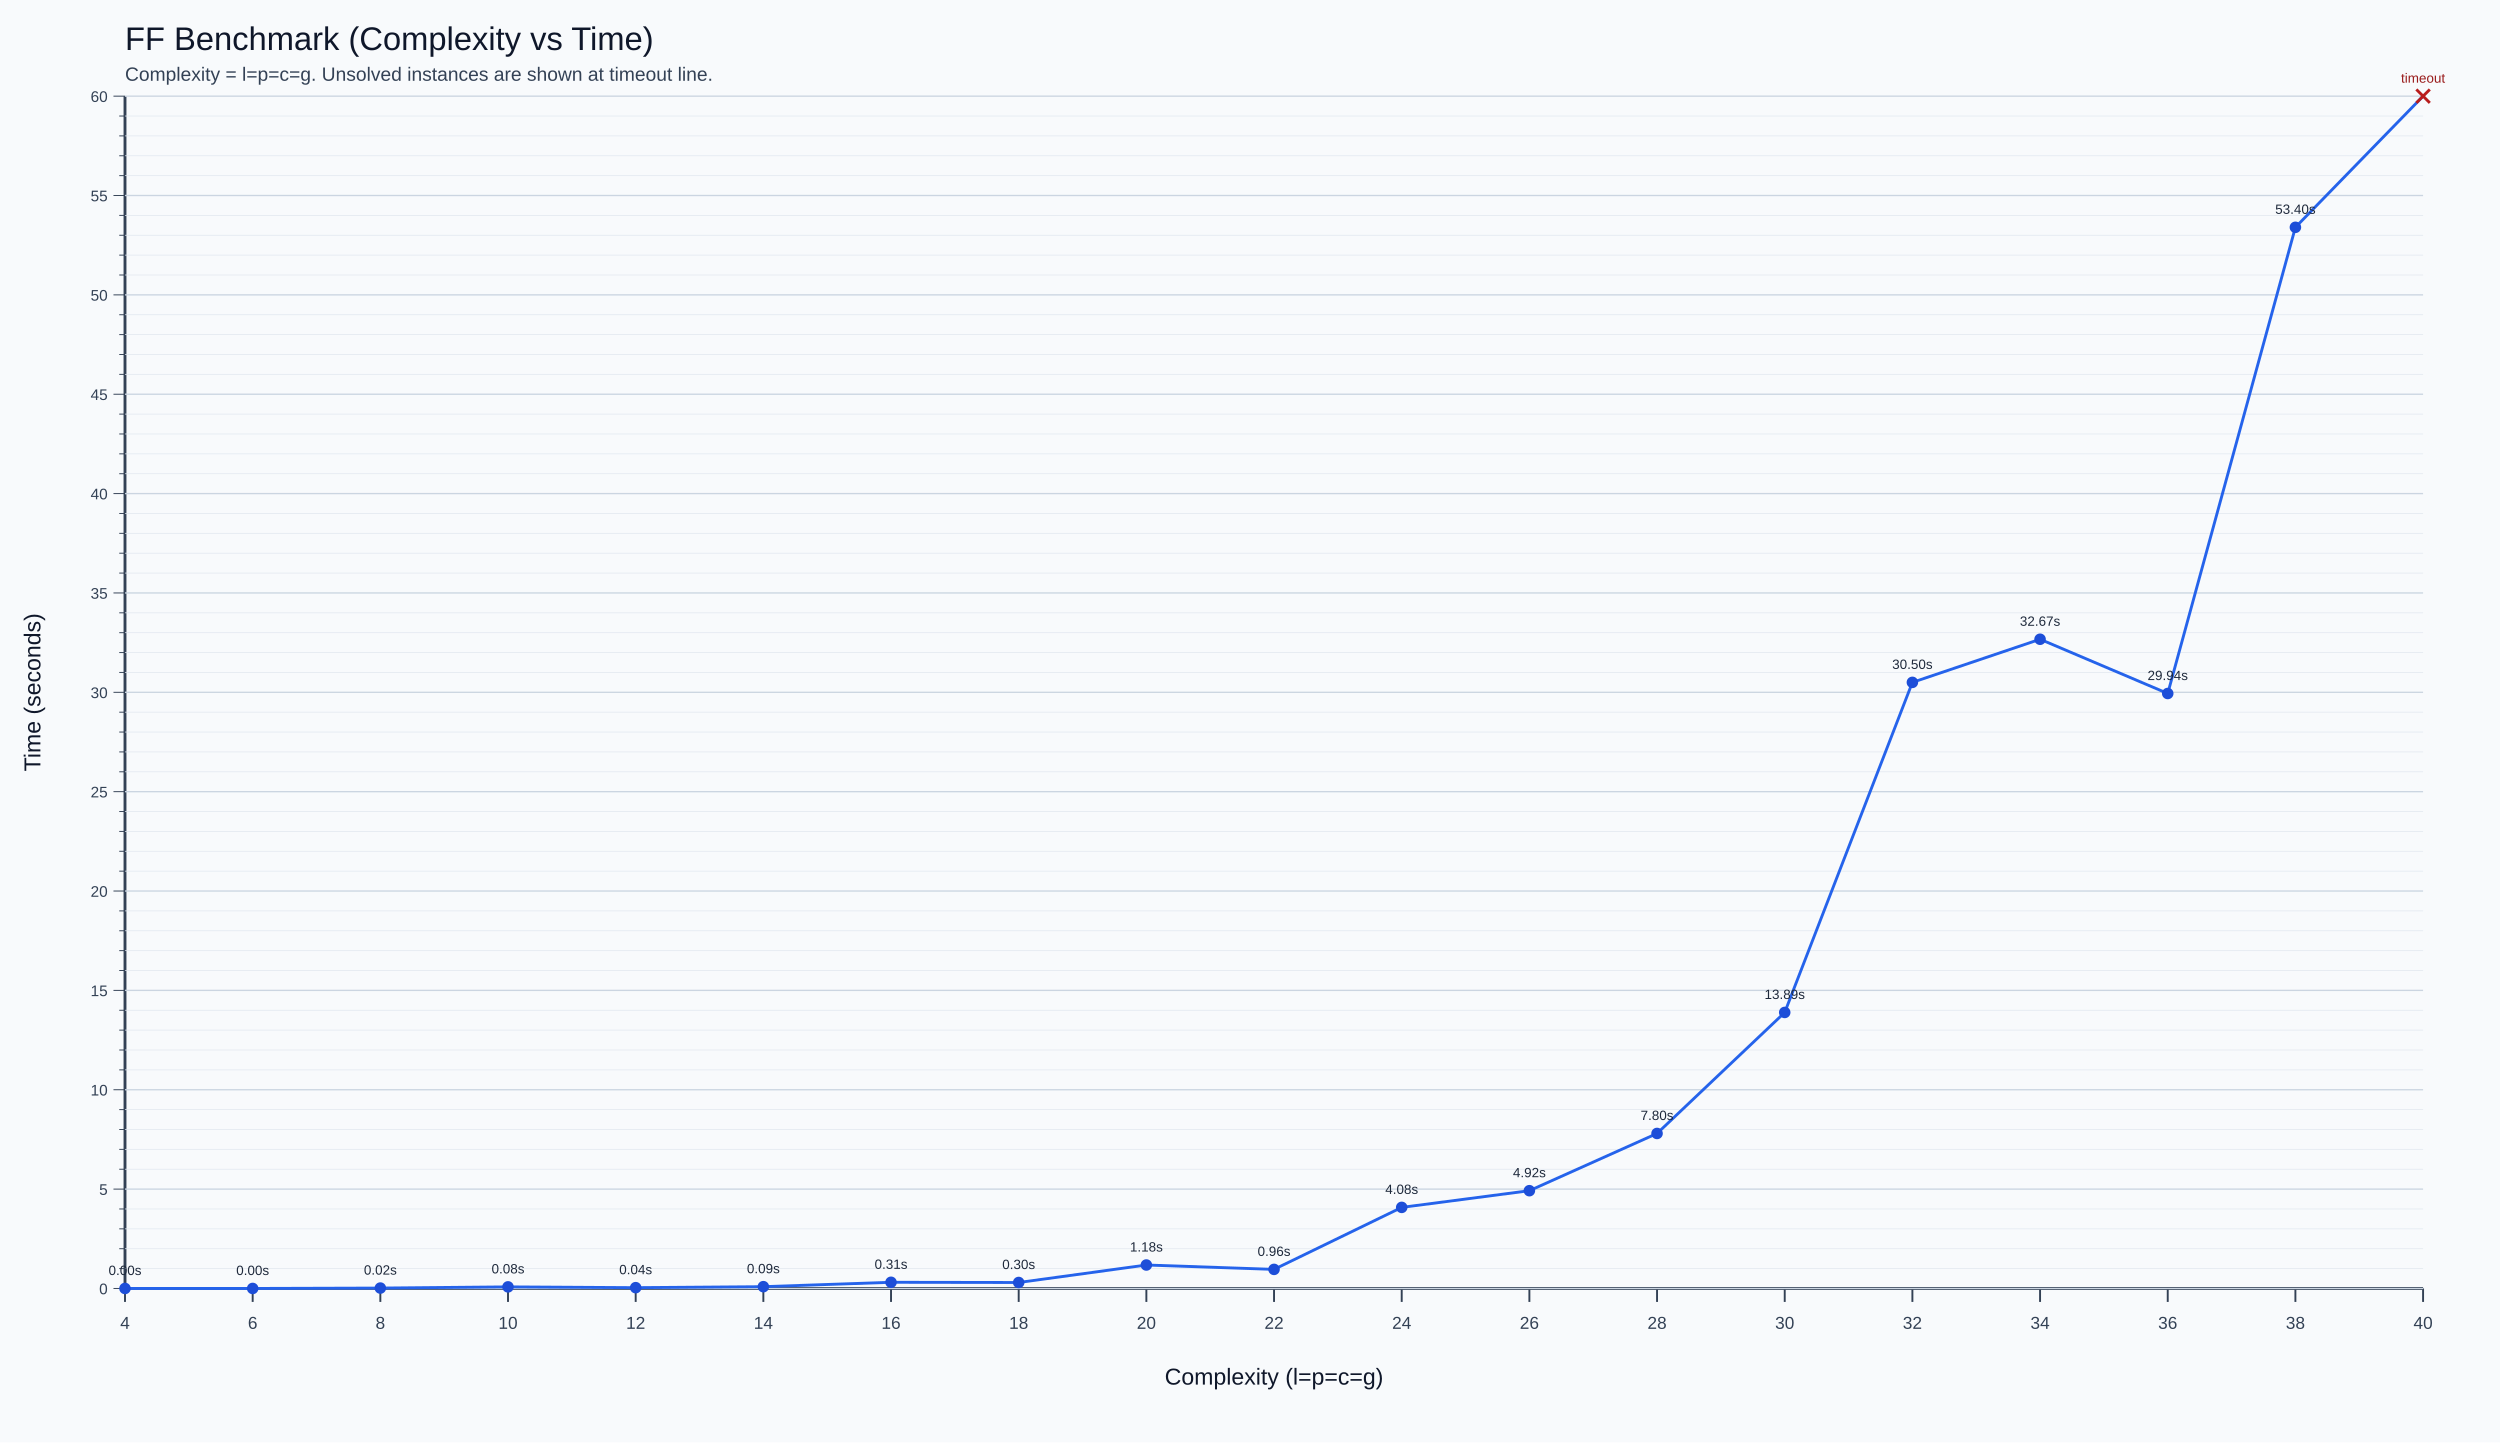
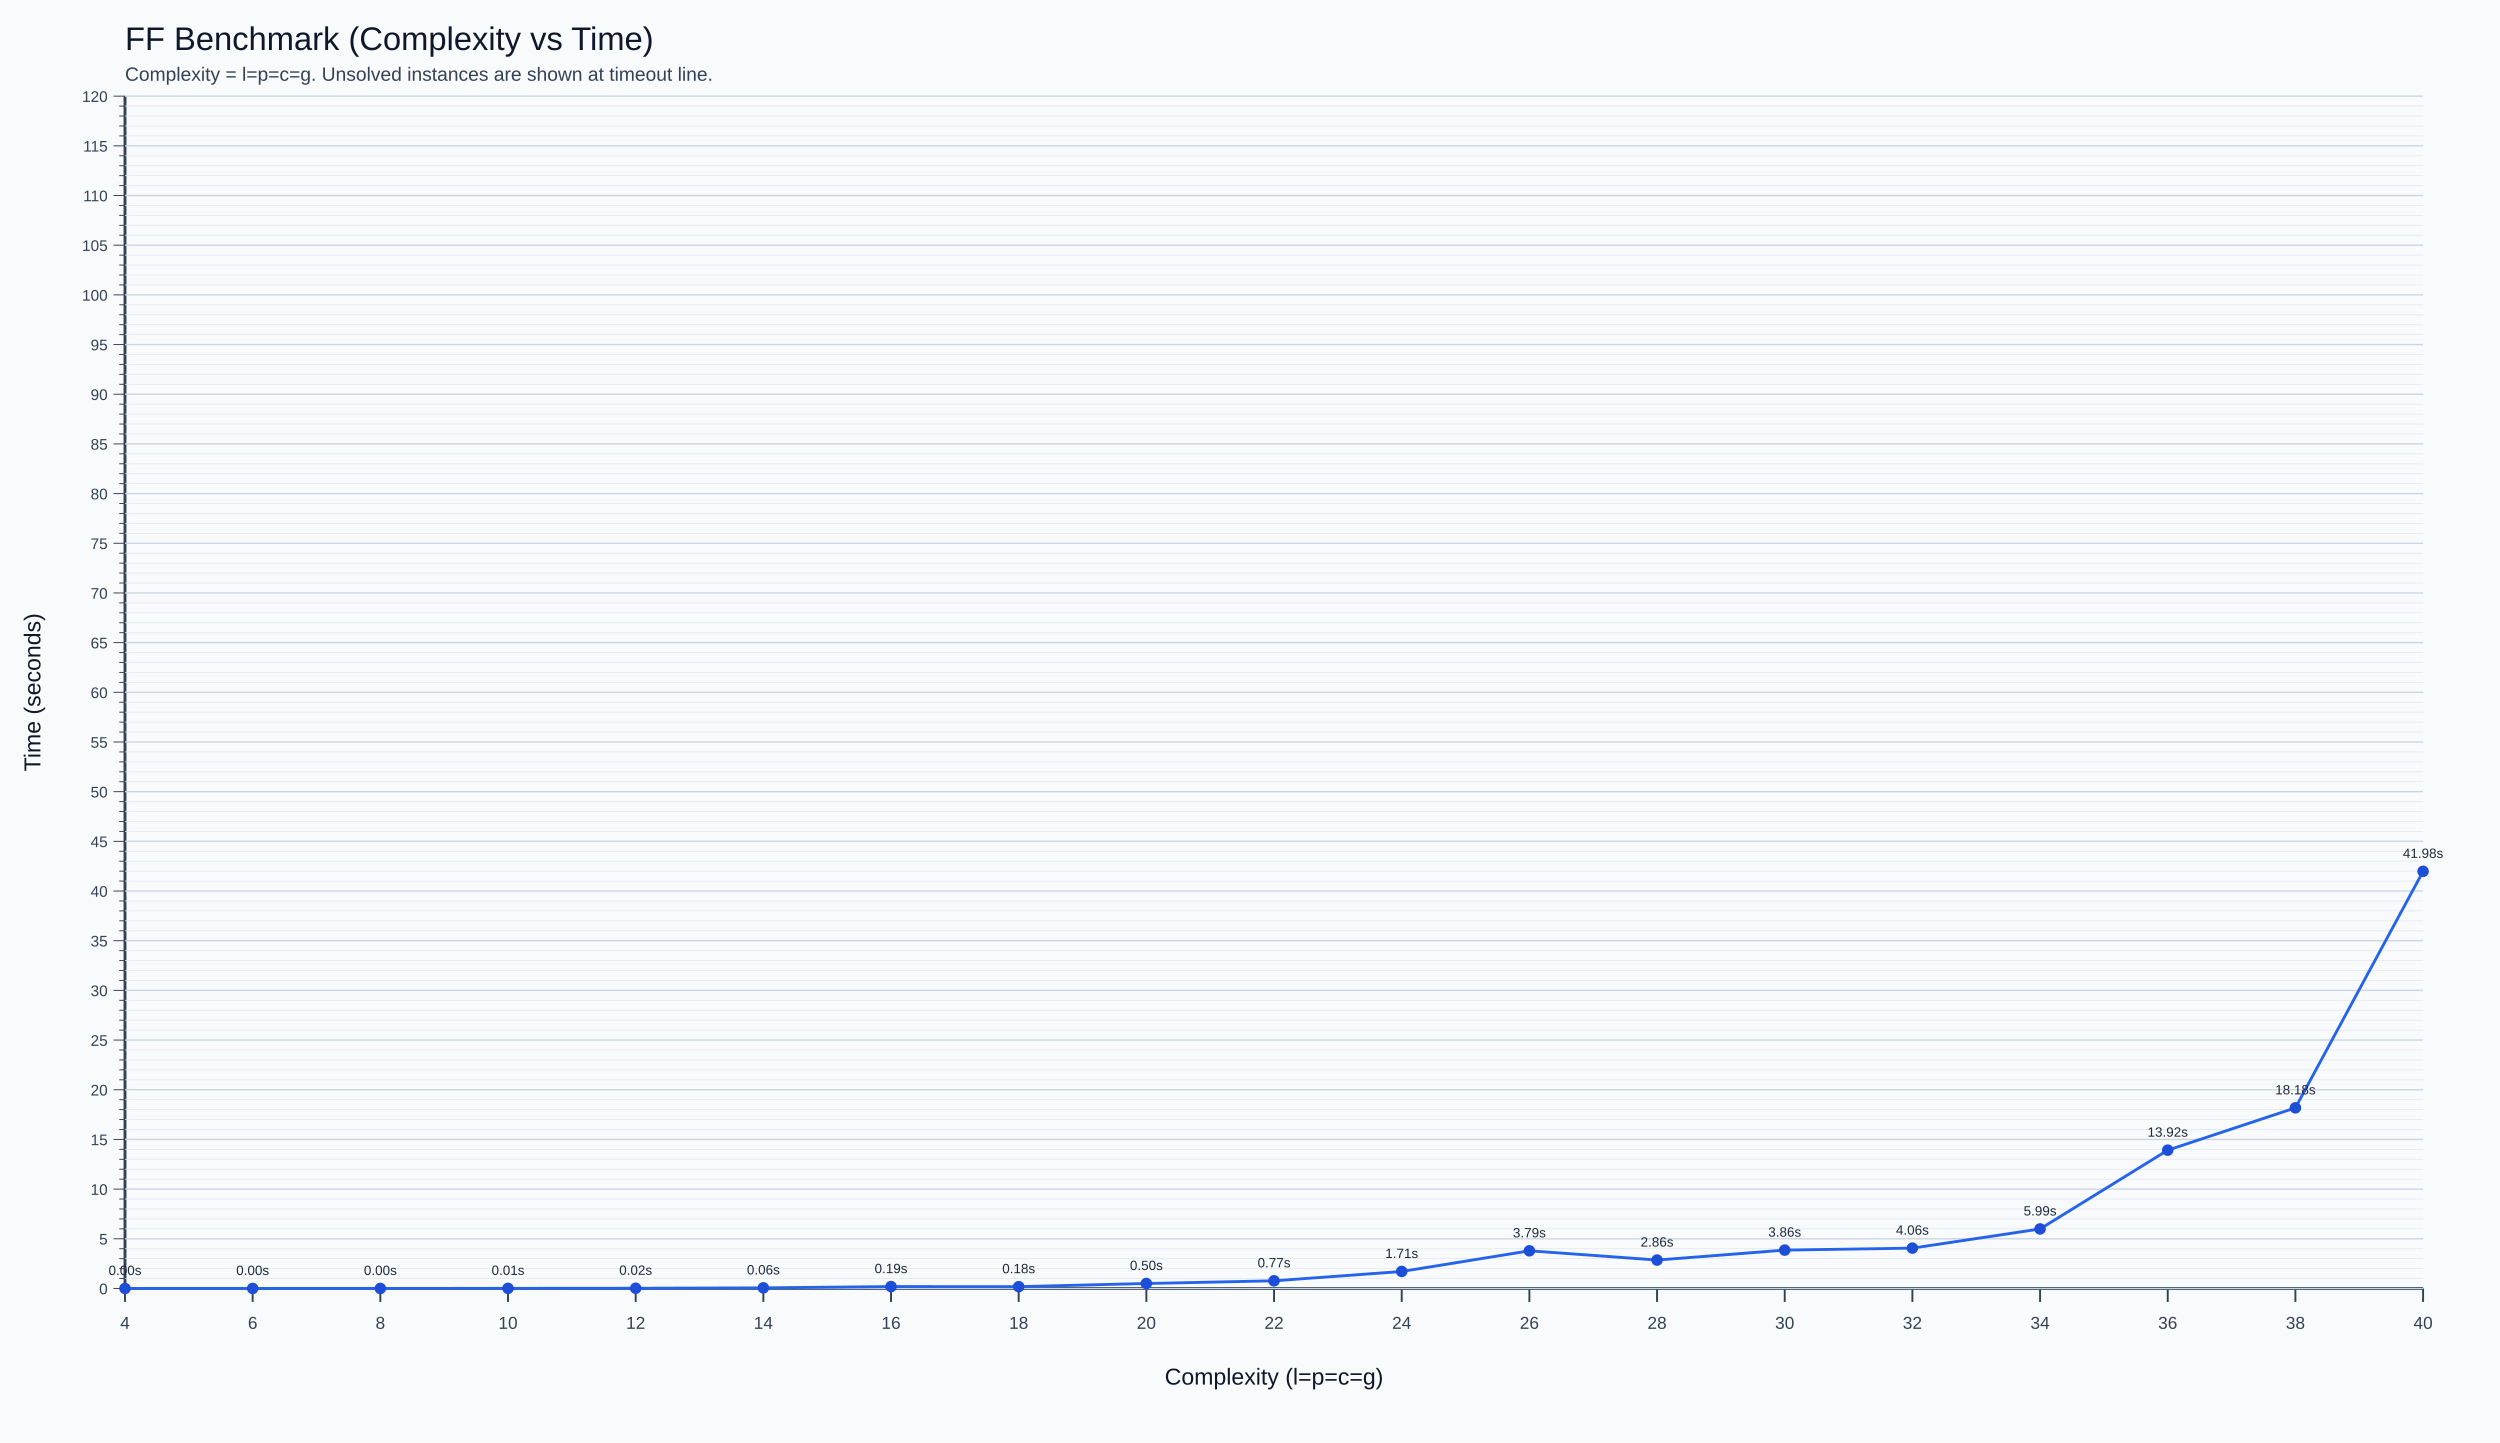
<svg xmlns="http://www.w3.org/2000/svg" width="2600" height="1500">
  <rect x="0" y="0" width="100%" height="100%" fill="#f8fafc" />
  <text x="130" y="52" font-family="Arial" font-size="34" fill="#0f172a">FF Benchmark (Complexity vs Time)</text>
  <text x="130" y="84" font-family="Arial" font-size="20" fill="#334155">Complexity = l=p=c=g. Unsolved instances are shown at timeout line.</text>
  <line x1="130" y1="1340" x2="2520" y2="1340" stroke="#334155" stroke-width="3" />
  <line x1="130" y1="1340" x2="130" y2="100" stroke="#334155" stroke-width="3" />
  <line x1="130.00" y1="1340" x2="130.00" y2="1354" stroke="#334155" stroke-width="2" />
  <text x="130.00" y="1382" text-anchor="middle" font-family="Arial" font-size="18" fill="#334155">4</text>
  <line x1="262.78" y1="1340" x2="262.78" y2="1354" stroke="#334155" stroke-width="2" />
  <text x="262.78" y="1382" text-anchor="middle" font-family="Arial" font-size="18" fill="#334155">6</text>
  <line x1="395.56" y1="1340" x2="395.56" y2="1354" stroke="#334155" stroke-width="2" />
  <text x="395.56" y="1382" text-anchor="middle" font-family="Arial" font-size="18" fill="#334155">8</text>
  <line x1="528.33" y1="1340" x2="528.33" y2="1354" stroke="#334155" stroke-width="2" />
  <text x="528.33" y="1382" text-anchor="middle" font-family="Arial" font-size="18" fill="#334155">10</text>
  <line x1="661.11" y1="1340" x2="661.11" y2="1354" stroke="#334155" stroke-width="2" />
  <text x="661.11" y="1382" text-anchor="middle" font-family="Arial" font-size="18" fill="#334155">12</text>
  <line x1="793.89" y1="1340" x2="793.89" y2="1354" stroke="#334155" stroke-width="2" />
  <text x="793.89" y="1382" text-anchor="middle" font-family="Arial" font-size="18" fill="#334155">14</text>
  <line x1="926.67" y1="1340" x2="926.67" y2="1354" stroke="#334155" stroke-width="2" />
  <text x="926.67" y="1382" text-anchor="middle" font-family="Arial" font-size="18" fill="#334155">16</text>
  <line x1="1059.44" y1="1340" x2="1059.44" y2="1354" stroke="#334155" stroke-width="2" />
  <text x="1059.44" y="1382" text-anchor="middle" font-family="Arial" font-size="18" fill="#334155">18</text>
  <line x1="1192.22" y1="1340" x2="1192.22" y2="1354" stroke="#334155" stroke-width="2" />
  <text x="1192.22" y="1382" text-anchor="middle" font-family="Arial" font-size="18" fill="#334155">20</text>
  <line x1="1325.00" y1="1340" x2="1325.00" y2="1354" stroke="#334155" stroke-width="2" />
  <text x="1325.00" y="1382" text-anchor="middle" font-family="Arial" font-size="18" fill="#334155">22</text>
  <line x1="1457.78" y1="1340" x2="1457.78" y2="1354" stroke="#334155" stroke-width="2" />
  <text x="1457.78" y="1382" text-anchor="middle" font-family="Arial" font-size="18" fill="#334155">24</text>
  <line x1="1590.56" y1="1340" x2="1590.56" y2="1354" stroke="#334155" stroke-width="2" />
  <text x="1590.56" y="1382" text-anchor="middle" font-family="Arial" font-size="18" fill="#334155">26</text>
  <line x1="1723.33" y1="1340" x2="1723.33" y2="1354" stroke="#334155" stroke-width="2" />
  <text x="1723.33" y="1382" text-anchor="middle" font-family="Arial" font-size="18" fill="#334155">28</text>
  <line x1="1856.11" y1="1340" x2="1856.11" y2="1354" stroke="#334155" stroke-width="2" />
  <text x="1856.11" y="1382" text-anchor="middle" font-family="Arial" font-size="18" fill="#334155">30</text>
  <line x1="1988.89" y1="1340" x2="1988.89" y2="1354" stroke="#334155" stroke-width="2" />
  <text x="1988.89" y="1382" text-anchor="middle" font-family="Arial" font-size="18" fill="#334155">32</text>
  <line x1="2121.67" y1="1340" x2="2121.67" y2="1354" stroke="#334155" stroke-width="2" />
  <text x="2121.67" y="1382" text-anchor="middle" font-family="Arial" font-size="18" fill="#334155">34</text>
  <line x1="2254.44" y1="1340" x2="2254.44" y2="1354" stroke="#334155" stroke-width="2" />
  <text x="2254.44" y="1382" text-anchor="middle" font-family="Arial" font-size="18" fill="#334155">36</text>
  <line x1="2387.22" y1="1340" x2="2387.22" y2="1354" stroke="#334155" stroke-width="2" />
  <text x="2387.22" y="1382" text-anchor="middle" font-family="Arial" font-size="18" fill="#334155">38</text>
  <line x1="2520.00" y1="1340" x2="2520.00" y2="1354" stroke="#334155" stroke-width="2" />
  <text x="2520.00" y="1382" text-anchor="middle" font-family="Arial" font-size="18" fill="#334155">40</text>
  <line x1="118" y1="1340.00" x2="130" y2="1340.00" stroke="#334155" stroke-width="1" />
  <line x1="130" y1="1340.00" x2="2520" y2="1340.00" stroke="#cbd5e1" stroke-width="1.4" />
  <text x="112" y="1346.00" text-anchor="end" font-family="Arial" font-size="16" fill="#334155">0</text>
+   <line x1="124" y1="1329.67" x2="130" y2="1329.67" stroke="#334155" stroke-width="1" />
+   <line x1="130" y1="1329.67" x2="2520" y2="1329.67" stroke="#e2e8f0" stroke-width="0.8" />
  <line x1="124" y1="1319.33" x2="130" y2="1319.33" stroke="#334155" stroke-width="1" />
  <line x1="130" y1="1319.33" x2="2520" y2="1319.33" stroke="#e2e8f0" stroke-width="0.8" />
+   <line x1="124" y1="1309.00" x2="130" y2="1309.00" stroke="#334155" stroke-width="1" />
+   <line x1="130" y1="1309.00" x2="2520" y2="1309.00" stroke="#e2e8f0" stroke-width="0.8" />
  <line x1="124" y1="1298.67" x2="130" y2="1298.67" stroke="#334155" stroke-width="1" />
  <line x1="130" y1="1298.67" x2="2520" y2="1298.67" stroke="#e2e8f0" stroke-width="0.8" />
+   <line x1="118" y1="1288.33" x2="130" y2="1288.33" stroke="#334155" stroke-width="1" />
+   <line x1="130" y1="1288.33" x2="2520" y2="1288.33" stroke="#cbd5e1" stroke-width="1.4" />
+   <text x="112" y="1294.33" text-anchor="end" font-family="Arial" font-size="16" fill="#334155">5</text>
  <line x1="124" y1="1278.00" x2="130" y2="1278.00" stroke="#334155" stroke-width="1" />
  <line x1="130" y1="1278.00" x2="2520" y2="1278.00" stroke="#e2e8f0" stroke-width="0.8" />
+   <line x1="124" y1="1267.67" x2="130" y2="1267.67" stroke="#334155" stroke-width="1" />
+   <line x1="130" y1="1267.67" x2="2520" y2="1267.67" stroke="#e2e8f0" stroke-width="0.8" />
  <line x1="124" y1="1257.33" x2="130" y2="1257.33" stroke="#334155" stroke-width="1" />
  <line x1="130" y1="1257.33" x2="2520" y2="1257.33" stroke="#e2e8f0" stroke-width="0.8" />
+   <line x1="124" y1="1247.00" x2="130" y2="1247.00" stroke="#334155" stroke-width="1" />
+   <line x1="130" y1="1247.00" x2="2520" y2="1247.00" stroke="#e2e8f0" stroke-width="0.8" />
  <line x1="118" y1="1236.67" x2="130" y2="1236.67" stroke="#334155" stroke-width="1" />
  <line x1="130" y1="1236.67" x2="2520" y2="1236.67" stroke="#cbd5e1" stroke-width="1.4" />
-   <text x="112" y="1242.67" text-anchor="end" font-family="Arial" font-size="16" fill="#334155">5</text>
+   <text x="112" y="1242.67" text-anchor="end" font-family="Arial" font-size="16" fill="#334155">10</text>
+   <line x1="124" y1="1226.33" x2="130" y2="1226.33" stroke="#334155" stroke-width="1" />
+   <line x1="130" y1="1226.33" x2="2520" y2="1226.33" stroke="#e2e8f0" stroke-width="0.8" />
  <line x1="124" y1="1216.00" x2="130" y2="1216.00" stroke="#334155" stroke-width="1" />
  <line x1="130" y1="1216.00" x2="2520" y2="1216.00" stroke="#e2e8f0" stroke-width="0.8" />
+   <line x1="124" y1="1205.67" x2="130" y2="1205.67" stroke="#334155" stroke-width="1" />
+   <line x1="130" y1="1205.67" x2="2520" y2="1205.67" stroke="#e2e8f0" stroke-width="0.8" />
  <line x1="124" y1="1195.33" x2="130" y2="1195.33" stroke="#334155" stroke-width="1" />
  <line x1="130" y1="1195.33" x2="2520" y2="1195.33" stroke="#e2e8f0" stroke-width="0.8" />
+   <line x1="118" y1="1185.00" x2="130" y2="1185.00" stroke="#334155" stroke-width="1" />
+   <line x1="130" y1="1185.00" x2="2520" y2="1185.00" stroke="#cbd5e1" stroke-width="1.4" />
+   <text x="112" y="1191.00" text-anchor="end" font-family="Arial" font-size="16" fill="#334155">15</text>
  <line x1="124" y1="1174.67" x2="130" y2="1174.67" stroke="#334155" stroke-width="1" />
  <line x1="130" y1="1174.67" x2="2520" y2="1174.67" stroke="#e2e8f0" stroke-width="0.8" />
+   <line x1="124" y1="1164.33" x2="130" y2="1164.33" stroke="#334155" stroke-width="1" />
+   <line x1="130" y1="1164.33" x2="2520" y2="1164.33" stroke="#e2e8f0" stroke-width="0.8" />
  <line x1="124" y1="1154.00" x2="130" y2="1154.00" stroke="#334155" stroke-width="1" />
  <line x1="130" y1="1154.00" x2="2520" y2="1154.00" stroke="#e2e8f0" stroke-width="0.8" />
+   <line x1="124" y1="1143.67" x2="130" y2="1143.67" stroke="#334155" stroke-width="1" />
+   <line x1="130" y1="1143.67" x2="2520" y2="1143.67" stroke="#e2e8f0" stroke-width="0.8" />
  <line x1="118" y1="1133.33" x2="130" y2="1133.33" stroke="#334155" stroke-width="1" />
  <line x1="130" y1="1133.33" x2="2520" y2="1133.33" stroke="#cbd5e1" stroke-width="1.4" />
-   <text x="112" y="1139.33" text-anchor="end" font-family="Arial" font-size="16" fill="#334155">10</text>
+   <text x="112" y="1139.33" text-anchor="end" font-family="Arial" font-size="16" fill="#334155">20</text>
+   <line x1="124" y1="1123.00" x2="130" y2="1123.00" stroke="#334155" stroke-width="1" />
+   <line x1="130" y1="1123.00" x2="2520" y2="1123.00" stroke="#e2e8f0" stroke-width="0.8" />
  <line x1="124" y1="1112.67" x2="130" y2="1112.67" stroke="#334155" stroke-width="1" />
  <line x1="130" y1="1112.67" x2="2520" y2="1112.67" stroke="#e2e8f0" stroke-width="0.8" />
+   <line x1="124" y1="1102.33" x2="130" y2="1102.33" stroke="#334155" stroke-width="1" />
+   <line x1="130" y1="1102.33" x2="2520" y2="1102.33" stroke="#e2e8f0" stroke-width="0.8" />
  <line x1="124" y1="1092.00" x2="130" y2="1092.00" stroke="#334155" stroke-width="1" />
  <line x1="130" y1="1092.00" x2="2520" y2="1092.00" stroke="#e2e8f0" stroke-width="0.8" />
+   <line x1="118" y1="1081.67" x2="130" y2="1081.67" stroke="#334155" stroke-width="1" />
+   <line x1="130" y1="1081.67" x2="2520" y2="1081.67" stroke="#cbd5e1" stroke-width="1.4" />
+   <text x="112" y="1087.67" text-anchor="end" font-family="Arial" font-size="16" fill="#334155">25</text>
  <line x1="124" y1="1071.33" x2="130" y2="1071.33" stroke="#334155" stroke-width="1" />
  <line x1="130" y1="1071.33" x2="2520" y2="1071.33" stroke="#e2e8f0" stroke-width="0.8" />
+   <line x1="124" y1="1061.00" x2="130" y2="1061.00" stroke="#334155" stroke-width="1" />
+   <line x1="130" y1="1061.00" x2="2520" y2="1061.00" stroke="#e2e8f0" stroke-width="0.8" />
  <line x1="124" y1="1050.67" x2="130" y2="1050.67" stroke="#334155" stroke-width="1" />
  <line x1="130" y1="1050.67" x2="2520" y2="1050.67" stroke="#e2e8f0" stroke-width="0.8" />
+   <line x1="124" y1="1040.33" x2="130" y2="1040.33" stroke="#334155" stroke-width="1" />
+   <line x1="130" y1="1040.33" x2="2520" y2="1040.33" stroke="#e2e8f0" stroke-width="0.8" />
  <line x1="118" y1="1030.00" x2="130" y2="1030.00" stroke="#334155" stroke-width="1" />
  <line x1="130" y1="1030.00" x2="2520" y2="1030.00" stroke="#cbd5e1" stroke-width="1.4" />
-   <text x="112" y="1036.00" text-anchor="end" font-family="Arial" font-size="16" fill="#334155">15</text>
+   <text x="112" y="1036.00" text-anchor="end" font-family="Arial" font-size="16" fill="#334155">30</text>
+   <line x1="124" y1="1019.67" x2="130" y2="1019.67" stroke="#334155" stroke-width="1" />
+   <line x1="130" y1="1019.67" x2="2520" y2="1019.67" stroke="#e2e8f0" stroke-width="0.8" />
  <line x1="124" y1="1009.33" x2="130" y2="1009.33" stroke="#334155" stroke-width="1" />
  <line x1="130" y1="1009.33" x2="2520" y2="1009.33" stroke="#e2e8f0" stroke-width="0.8" />
+   <line x1="124" y1="999.00" x2="130" y2="999.00" stroke="#334155" stroke-width="1" />
+   <line x1="130" y1="999.00" x2="2520" y2="999.00" stroke="#e2e8f0" stroke-width="0.8" />
  <line x1="124" y1="988.67" x2="130" y2="988.67" stroke="#334155" stroke-width="1" />
  <line x1="130" y1="988.67" x2="2520" y2="988.67" stroke="#e2e8f0" stroke-width="0.8" />
+   <line x1="118" y1="978.33" x2="130" y2="978.33" stroke="#334155" stroke-width="1" />
+   <line x1="130" y1="978.33" x2="2520" y2="978.33" stroke="#cbd5e1" stroke-width="1.4" />
+   <text x="112" y="984.33" text-anchor="end" font-family="Arial" font-size="16" fill="#334155">35</text>
  <line x1="124" y1="968.00" x2="130" y2="968.00" stroke="#334155" stroke-width="1" />
  <line x1="130" y1="968.00" x2="2520" y2="968.00" stroke="#e2e8f0" stroke-width="0.8" />
+   <line x1="124" y1="957.67" x2="130" y2="957.67" stroke="#334155" stroke-width="1" />
+   <line x1="130" y1="957.67" x2="2520" y2="957.67" stroke="#e2e8f0" stroke-width="0.8" />
  <line x1="124" y1="947.33" x2="130" y2="947.33" stroke="#334155" stroke-width="1" />
  <line x1="130" y1="947.33" x2="2520" y2="947.33" stroke="#e2e8f0" stroke-width="0.8" />
+   <line x1="124" y1="937.00" x2="130" y2="937.00" stroke="#334155" stroke-width="1" />
+   <line x1="130" y1="937.00" x2="2520" y2="937.00" stroke="#e2e8f0" stroke-width="0.8" />
  <line x1="118" y1="926.67" x2="130" y2="926.67" stroke="#334155" stroke-width="1" />
  <line x1="130" y1="926.67" x2="2520" y2="926.67" stroke="#cbd5e1" stroke-width="1.4" />
-   <text x="112" y="932.67" text-anchor="end" font-family="Arial" font-size="16" fill="#334155">20</text>
+   <text x="112" y="932.67" text-anchor="end" font-family="Arial" font-size="16" fill="#334155">40</text>
+   <line x1="124" y1="916.33" x2="130" y2="916.33" stroke="#334155" stroke-width="1" />
+   <line x1="130" y1="916.33" x2="2520" y2="916.33" stroke="#e2e8f0" stroke-width="0.8" />
  <line x1="124" y1="906.00" x2="130" y2="906.00" stroke="#334155" stroke-width="1" />
  <line x1="130" y1="906.00" x2="2520" y2="906.00" stroke="#e2e8f0" stroke-width="0.8" />
+   <line x1="124" y1="895.67" x2="130" y2="895.67" stroke="#334155" stroke-width="1" />
+   <line x1="130" y1="895.67" x2="2520" y2="895.67" stroke="#e2e8f0" stroke-width="0.8" />
  <line x1="124" y1="885.33" x2="130" y2="885.33" stroke="#334155" stroke-width="1" />
  <line x1="130" y1="885.33" x2="2520" y2="885.33" stroke="#e2e8f0" stroke-width="0.8" />
+   <line x1="118" y1="875.00" x2="130" y2="875.00" stroke="#334155" stroke-width="1" />
+   <line x1="130" y1="875.00" x2="2520" y2="875.00" stroke="#cbd5e1" stroke-width="1.4" />
+   <text x="112" y="881.00" text-anchor="end" font-family="Arial" font-size="16" fill="#334155">45</text>
  <line x1="124" y1="864.67" x2="130" y2="864.67" stroke="#334155" stroke-width="1" />
  <line x1="130" y1="864.67" x2="2520" y2="864.67" stroke="#e2e8f0" stroke-width="0.8" />
+   <line x1="124" y1="854.33" x2="130" y2="854.33" stroke="#334155" stroke-width="1" />
+   <line x1="130" y1="854.33" x2="2520" y2="854.33" stroke="#e2e8f0" stroke-width="0.8" />
  <line x1="124" y1="844.00" x2="130" y2="844.00" stroke="#334155" stroke-width="1" />
  <line x1="130" y1="844.00" x2="2520" y2="844.00" stroke="#e2e8f0" stroke-width="0.8" />
+   <line x1="124" y1="833.67" x2="130" y2="833.67" stroke="#334155" stroke-width="1" />
+   <line x1="130" y1="833.67" x2="2520" y2="833.67" stroke="#e2e8f0" stroke-width="0.8" />
  <line x1="118" y1="823.33" x2="130" y2="823.33" stroke="#334155" stroke-width="1" />
  <line x1="130" y1="823.33" x2="2520" y2="823.33" stroke="#cbd5e1" stroke-width="1.4" />
-   <text x="112" y="829.33" text-anchor="end" font-family="Arial" font-size="16" fill="#334155">25</text>
+   <text x="112" y="829.33" text-anchor="end" font-family="Arial" font-size="16" fill="#334155">50</text>
+   <line x1="124" y1="813.00" x2="130" y2="813.00" stroke="#334155" stroke-width="1" />
+   <line x1="130" y1="813.00" x2="2520" y2="813.00" stroke="#e2e8f0" stroke-width="0.8" />
  <line x1="124" y1="802.67" x2="130" y2="802.67" stroke="#334155" stroke-width="1" />
  <line x1="130" y1="802.67" x2="2520" y2="802.67" stroke="#e2e8f0" stroke-width="0.8" />
+   <line x1="124" y1="792.33" x2="130" y2="792.33" stroke="#334155" stroke-width="1" />
+   <line x1="130" y1="792.33" x2="2520" y2="792.33" stroke="#e2e8f0" stroke-width="0.8" />
  <line x1="124" y1="782.00" x2="130" y2="782.00" stroke="#334155" stroke-width="1" />
  <line x1="130" y1="782.00" x2="2520" y2="782.00" stroke="#e2e8f0" stroke-width="0.8" />
+   <line x1="118" y1="771.67" x2="130" y2="771.67" stroke="#334155" stroke-width="1" />
+   <line x1="130" y1="771.67" x2="2520" y2="771.67" stroke="#cbd5e1" stroke-width="1.4" />
+   <text x="112" y="777.67" text-anchor="end" font-family="Arial" font-size="16" fill="#334155">55</text>
  <line x1="124" y1="761.33" x2="130" y2="761.33" stroke="#334155" stroke-width="1" />
  <line x1="130" y1="761.33" x2="2520" y2="761.33" stroke="#e2e8f0" stroke-width="0.8" />
+   <line x1="124" y1="751.00" x2="130" y2="751.00" stroke="#334155" stroke-width="1" />
+   <line x1="130" y1="751.00" x2="2520" y2="751.00" stroke="#e2e8f0" stroke-width="0.8" />
  <line x1="124" y1="740.67" x2="130" y2="740.67" stroke="#334155" stroke-width="1" />
  <line x1="130" y1="740.67" x2="2520" y2="740.67" stroke="#e2e8f0" stroke-width="0.8" />
+   <line x1="124" y1="730.33" x2="130" y2="730.33" stroke="#334155" stroke-width="1" />
+   <line x1="130" y1="730.33" x2="2520" y2="730.33" stroke="#e2e8f0" stroke-width="0.8" />
  <line x1="118" y1="720.00" x2="130" y2="720.00" stroke="#334155" stroke-width="1" />
  <line x1="130" y1="720.00" x2="2520" y2="720.00" stroke="#cbd5e1" stroke-width="1.4" />
-   <text x="112" y="726.00" text-anchor="end" font-family="Arial" font-size="16" fill="#334155">30</text>
+   <text x="112" y="726.00" text-anchor="end" font-family="Arial" font-size="16" fill="#334155">60</text>
+   <line x1="124" y1="709.67" x2="130" y2="709.67" stroke="#334155" stroke-width="1" />
+   <line x1="130" y1="709.67" x2="2520" y2="709.67" stroke="#e2e8f0" stroke-width="0.8" />
  <line x1="124" y1="699.33" x2="130" y2="699.33" stroke="#334155" stroke-width="1" />
  <line x1="130" y1="699.33" x2="2520" y2="699.33" stroke="#e2e8f0" stroke-width="0.8" />
+   <line x1="124" y1="689.00" x2="130" y2="689.00" stroke="#334155" stroke-width="1" />
+   <line x1="130" y1="689.00" x2="2520" y2="689.00" stroke="#e2e8f0" stroke-width="0.8" />
  <line x1="124" y1="678.67" x2="130" y2="678.67" stroke="#334155" stroke-width="1" />
  <line x1="130" y1="678.67" x2="2520" y2="678.67" stroke="#e2e8f0" stroke-width="0.8" />
+   <line x1="118" y1="668.33" x2="130" y2="668.33" stroke="#334155" stroke-width="1" />
+   <line x1="130" y1="668.33" x2="2520" y2="668.33" stroke="#cbd5e1" stroke-width="1.4" />
+   <text x="112" y="674.33" text-anchor="end" font-family="Arial" font-size="16" fill="#334155">65</text>
  <line x1="124" y1="658.00" x2="130" y2="658.00" stroke="#334155" stroke-width="1" />
  <line x1="130" y1="658.00" x2="2520" y2="658.00" stroke="#e2e8f0" stroke-width="0.8" />
+   <line x1="124" y1="647.67" x2="130" y2="647.67" stroke="#334155" stroke-width="1" />
+   <line x1="130" y1="647.67" x2="2520" y2="647.67" stroke="#e2e8f0" stroke-width="0.8" />
  <line x1="124" y1="637.33" x2="130" y2="637.33" stroke="#334155" stroke-width="1" />
  <line x1="130" y1="637.33" x2="2520" y2="637.33" stroke="#e2e8f0" stroke-width="0.8" />
+   <line x1="124" y1="627.00" x2="130" y2="627.00" stroke="#334155" stroke-width="1" />
+   <line x1="130" y1="627.00" x2="2520" y2="627.00" stroke="#e2e8f0" stroke-width="0.8" />
  <line x1="118" y1="616.67" x2="130" y2="616.67" stroke="#334155" stroke-width="1" />
  <line x1="130" y1="616.67" x2="2520" y2="616.67" stroke="#cbd5e1" stroke-width="1.4" />
-   <text x="112" y="622.67" text-anchor="end" font-family="Arial" font-size="16" fill="#334155">35</text>
+   <text x="112" y="622.67" text-anchor="end" font-family="Arial" font-size="16" fill="#334155">70</text>
+   <line x1="124" y1="606.33" x2="130" y2="606.33" stroke="#334155" stroke-width="1" />
+   <line x1="130" y1="606.33" x2="2520" y2="606.33" stroke="#e2e8f0" stroke-width="0.8" />
  <line x1="124" y1="596.00" x2="130" y2="596.00" stroke="#334155" stroke-width="1" />
  <line x1="130" y1="596.00" x2="2520" y2="596.00" stroke="#e2e8f0" stroke-width="0.8" />
+   <line x1="124" y1="585.67" x2="130" y2="585.67" stroke="#334155" stroke-width="1" />
+   <line x1="130" y1="585.67" x2="2520" y2="585.67" stroke="#e2e8f0" stroke-width="0.8" />
  <line x1="124" y1="575.33" x2="130" y2="575.33" stroke="#334155" stroke-width="1" />
  <line x1="130" y1="575.33" x2="2520" y2="575.33" stroke="#e2e8f0" stroke-width="0.8" />
+   <line x1="118" y1="565.00" x2="130" y2="565.00" stroke="#334155" stroke-width="1" />
+   <line x1="130" y1="565.00" x2="2520" y2="565.00" stroke="#cbd5e1" stroke-width="1.4" />
+   <text x="112" y="571.00" text-anchor="end" font-family="Arial" font-size="16" fill="#334155">75</text>
  <line x1="124" y1="554.67" x2="130" y2="554.67" stroke="#334155" stroke-width="1" />
  <line x1="130" y1="554.67" x2="2520" y2="554.67" stroke="#e2e8f0" stroke-width="0.8" />
+   <line x1="124" y1="544.33" x2="130" y2="544.33" stroke="#334155" stroke-width="1" />
+   <line x1="130" y1="544.33" x2="2520" y2="544.33" stroke="#e2e8f0" stroke-width="0.8" />
  <line x1="124" y1="534.00" x2="130" y2="534.00" stroke="#334155" stroke-width="1" />
  <line x1="130" y1="534.00" x2="2520" y2="534.00" stroke="#e2e8f0" stroke-width="0.8" />
+   <line x1="124" y1="523.67" x2="130" y2="523.67" stroke="#334155" stroke-width="1" />
+   <line x1="130" y1="523.67" x2="2520" y2="523.67" stroke="#e2e8f0" stroke-width="0.8" />
  <line x1="118" y1="513.33" x2="130" y2="513.33" stroke="#334155" stroke-width="1" />
  <line x1="130" y1="513.33" x2="2520" y2="513.33" stroke="#cbd5e1" stroke-width="1.4" />
-   <text x="112" y="519.33" text-anchor="end" font-family="Arial" font-size="16" fill="#334155">40</text>
+   <text x="112" y="519.33" text-anchor="end" font-family="Arial" font-size="16" fill="#334155">80</text>
+   <line x1="124" y1="503.00" x2="130" y2="503.00" stroke="#334155" stroke-width="1" />
+   <line x1="130" y1="503.00" x2="2520" y2="503.00" stroke="#e2e8f0" stroke-width="0.8" />
  <line x1="124" y1="492.67" x2="130" y2="492.67" stroke="#334155" stroke-width="1" />
  <line x1="130" y1="492.67" x2="2520" y2="492.67" stroke="#e2e8f0" stroke-width="0.8" />
+   <line x1="124" y1="482.33" x2="130" y2="482.33" stroke="#334155" stroke-width="1" />
+   <line x1="130" y1="482.33" x2="2520" y2="482.33" stroke="#e2e8f0" stroke-width="0.8" />
  <line x1="124" y1="472.00" x2="130" y2="472.00" stroke="#334155" stroke-width="1" />
  <line x1="130" y1="472.00" x2="2520" y2="472.00" stroke="#e2e8f0" stroke-width="0.8" />
+   <line x1="118" y1="461.67" x2="130" y2="461.67" stroke="#334155" stroke-width="1" />
+   <line x1="130" y1="461.67" x2="2520" y2="461.67" stroke="#cbd5e1" stroke-width="1.4" />
+   <text x="112" y="467.67" text-anchor="end" font-family="Arial" font-size="16" fill="#334155">85</text>
  <line x1="124" y1="451.33" x2="130" y2="451.33" stroke="#334155" stroke-width="1" />
  <line x1="130" y1="451.33" x2="2520" y2="451.33" stroke="#e2e8f0" stroke-width="0.8" />
+   <line x1="124" y1="441.00" x2="130" y2="441.00" stroke="#334155" stroke-width="1" />
+   <line x1="130" y1="441.00" x2="2520" y2="441.00" stroke="#e2e8f0" stroke-width="0.8" />
  <line x1="124" y1="430.67" x2="130" y2="430.67" stroke="#334155" stroke-width="1" />
  <line x1="130" y1="430.67" x2="2520" y2="430.67" stroke="#e2e8f0" stroke-width="0.8" />
+   <line x1="124" y1="420.33" x2="130" y2="420.33" stroke="#334155" stroke-width="1" />
+   <line x1="130" y1="420.33" x2="2520" y2="420.33" stroke="#e2e8f0" stroke-width="0.8" />
  <line x1="118" y1="410.00" x2="130" y2="410.00" stroke="#334155" stroke-width="1" />
  <line x1="130" y1="410.00" x2="2520" y2="410.00" stroke="#cbd5e1" stroke-width="1.4" />
-   <text x="112" y="416.00" text-anchor="end" font-family="Arial" font-size="16" fill="#334155">45</text>
+   <text x="112" y="416.00" text-anchor="end" font-family="Arial" font-size="16" fill="#334155">90</text>
+   <line x1="124" y1="399.67" x2="130" y2="399.67" stroke="#334155" stroke-width="1" />
+   <line x1="130" y1="399.67" x2="2520" y2="399.67" stroke="#e2e8f0" stroke-width="0.8" />
  <line x1="124" y1="389.33" x2="130" y2="389.33" stroke="#334155" stroke-width="1" />
  <line x1="130" y1="389.33" x2="2520" y2="389.33" stroke="#e2e8f0" stroke-width="0.8" />
+   <line x1="124" y1="379.00" x2="130" y2="379.00" stroke="#334155" stroke-width="1" />
+   <line x1="130" y1="379.00" x2="2520" y2="379.00" stroke="#e2e8f0" stroke-width="0.8" />
  <line x1="124" y1="368.67" x2="130" y2="368.67" stroke="#334155" stroke-width="1" />
  <line x1="130" y1="368.67" x2="2520" y2="368.67" stroke="#e2e8f0" stroke-width="0.8" />
+   <line x1="118" y1="358.33" x2="130" y2="358.33" stroke="#334155" stroke-width="1" />
+   <line x1="130" y1="358.33" x2="2520" y2="358.33" stroke="#cbd5e1" stroke-width="1.4" />
+   <text x="112" y="364.33" text-anchor="end" font-family="Arial" font-size="16" fill="#334155">95</text>
  <line x1="124" y1="348.00" x2="130" y2="348.00" stroke="#334155" stroke-width="1" />
  <line x1="130" y1="348.00" x2="2520" y2="348.00" stroke="#e2e8f0" stroke-width="0.8" />
+   <line x1="124" y1="337.67" x2="130" y2="337.67" stroke="#334155" stroke-width="1" />
+   <line x1="130" y1="337.67" x2="2520" y2="337.67" stroke="#e2e8f0" stroke-width="0.8" />
  <line x1="124" y1="327.33" x2="130" y2="327.33" stroke="#334155" stroke-width="1" />
  <line x1="130" y1="327.33" x2="2520" y2="327.33" stroke="#e2e8f0" stroke-width="0.8" />
+   <line x1="124" y1="317.00" x2="130" y2="317.00" stroke="#334155" stroke-width="1" />
+   <line x1="130" y1="317.00" x2="2520" y2="317.00" stroke="#e2e8f0" stroke-width="0.8" />
  <line x1="118" y1="306.67" x2="130" y2="306.67" stroke="#334155" stroke-width="1" />
  <line x1="130" y1="306.67" x2="2520" y2="306.67" stroke="#cbd5e1" stroke-width="1.4" />
-   <text x="112" y="312.67" text-anchor="end" font-family="Arial" font-size="16" fill="#334155">50</text>
+   <text x="112" y="312.67" text-anchor="end" font-family="Arial" font-size="16" fill="#334155">100</text>
+   <line x1="124" y1="296.33" x2="130" y2="296.33" stroke="#334155" stroke-width="1" />
+   <line x1="130" y1="296.33" x2="2520" y2="296.33" stroke="#e2e8f0" stroke-width="0.8" />
  <line x1="124" y1="286.00" x2="130" y2="286.00" stroke="#334155" stroke-width="1" />
  <line x1="130" y1="286.00" x2="2520" y2="286.00" stroke="#e2e8f0" stroke-width="0.8" />
+   <line x1="124" y1="275.67" x2="130" y2="275.67" stroke="#334155" stroke-width="1" />
+   <line x1="130" y1="275.67" x2="2520" y2="275.67" stroke="#e2e8f0" stroke-width="0.8" />
  <line x1="124" y1="265.33" x2="130" y2="265.33" stroke="#334155" stroke-width="1" />
  <line x1="130" y1="265.33" x2="2520" y2="265.33" stroke="#e2e8f0" stroke-width="0.8" />
+   <line x1="118" y1="255.00" x2="130" y2="255.00" stroke="#334155" stroke-width="1" />
+   <line x1="130" y1="255.00" x2="2520" y2="255.00" stroke="#cbd5e1" stroke-width="1.4" />
+   <text x="112" y="261.00" text-anchor="end" font-family="Arial" font-size="16" fill="#334155">105</text>
  <line x1="124" y1="244.67" x2="130" y2="244.67" stroke="#334155" stroke-width="1" />
  <line x1="130" y1="244.67" x2="2520" y2="244.67" stroke="#e2e8f0" stroke-width="0.8" />
+   <line x1="124" y1="234.33" x2="130" y2="234.33" stroke="#334155" stroke-width="1" />
+   <line x1="130" y1="234.33" x2="2520" y2="234.33" stroke="#e2e8f0" stroke-width="0.8" />
  <line x1="124" y1="224.00" x2="130" y2="224.00" stroke="#334155" stroke-width="1" />
  <line x1="130" y1="224.00" x2="2520" y2="224.00" stroke="#e2e8f0" stroke-width="0.8" />
+   <line x1="124" y1="213.67" x2="130" y2="213.67" stroke="#334155" stroke-width="1" />
+   <line x1="130" y1="213.67" x2="2520" y2="213.67" stroke="#e2e8f0" stroke-width="0.8" />
  <line x1="118" y1="203.33" x2="130" y2="203.33" stroke="#334155" stroke-width="1" />
  <line x1="130" y1="203.33" x2="2520" y2="203.33" stroke="#cbd5e1" stroke-width="1.4" />
-   <text x="112" y="209.33" text-anchor="end" font-family="Arial" font-size="16" fill="#334155">55</text>
+   <text x="112" y="209.33" text-anchor="end" font-family="Arial" font-size="16" fill="#334155">110</text>
+   <line x1="124" y1="193.00" x2="130" y2="193.00" stroke="#334155" stroke-width="1" />
+   <line x1="130" y1="193.00" x2="2520" y2="193.00" stroke="#e2e8f0" stroke-width="0.8" />
  <line x1="124" y1="182.67" x2="130" y2="182.67" stroke="#334155" stroke-width="1" />
  <line x1="130" y1="182.67" x2="2520" y2="182.67" stroke="#e2e8f0" stroke-width="0.8" />
+   <line x1="124" y1="172.33" x2="130" y2="172.33" stroke="#334155" stroke-width="1" />
+   <line x1="130" y1="172.33" x2="2520" y2="172.33" stroke="#e2e8f0" stroke-width="0.8" />
  <line x1="124" y1="162.00" x2="130" y2="162.00" stroke="#334155" stroke-width="1" />
  <line x1="130" y1="162.00" x2="2520" y2="162.00" stroke="#e2e8f0" stroke-width="0.8" />
+   <line x1="118" y1="151.67" x2="130" y2="151.67" stroke="#334155" stroke-width="1" />
+   <line x1="130" y1="151.67" x2="2520" y2="151.67" stroke="#cbd5e1" stroke-width="1.4" />
+   <text x="112" y="157.67" text-anchor="end" font-family="Arial" font-size="16" fill="#334155">115</text>
  <line x1="124" y1="141.33" x2="130" y2="141.33" stroke="#334155" stroke-width="1" />
  <line x1="130" y1="141.33" x2="2520" y2="141.33" stroke="#e2e8f0" stroke-width="0.8" />
+   <line x1="124" y1="131.00" x2="130" y2="131.00" stroke="#334155" stroke-width="1" />
+   <line x1="130" y1="131.00" x2="2520" y2="131.00" stroke="#e2e8f0" stroke-width="0.8" />
  <line x1="124" y1="120.67" x2="130" y2="120.67" stroke="#334155" stroke-width="1" />
  <line x1="130" y1="120.67" x2="2520" y2="120.67" stroke="#e2e8f0" stroke-width="0.8" />
+   <line x1="124" y1="110.33" x2="130" y2="110.33" stroke="#334155" stroke-width="1" />
+   <line x1="130" y1="110.33" x2="2520" y2="110.33" stroke="#e2e8f0" stroke-width="0.8" />
  <line x1="118" y1="100.00" x2="130" y2="100.00" stroke="#334155" stroke-width="1" />
  <line x1="130" y1="100.00" x2="2520" y2="100.00" stroke="#cbd5e1" stroke-width="1.4" />
-   <text x="112" y="106.00" text-anchor="end" font-family="Arial" font-size="16" fill="#334155">60</text>
-   <polyline points="130.00,1340.00 262.78,1340.00 395.56,1339.59 528.33,1338.35 661.11,1339.17 793.89,1338.14 926.67,1333.59 1059.44,1333.80 1192.22,1315.61 1325.00,1320.16 1457.78,1255.68 1590.56,1238.32 1723.33,1178.80 1856.11,1052.94 1988.89,709.67 2121.67,664.82 2254.44,721.24 2387.22,236.40 2520.00,100.00" fill="none" stroke="#2563eb" stroke-width="3" />
+   <text x="112" y="106.00" text-anchor="end" font-family="Arial" font-size="16" fill="#334155">120</text>
+   <polyline points="130.00,1340.00 262.78,1340.00 395.56,1340.00 528.33,1339.90 661.11,1339.79 793.89,1339.38 926.67,1338.04 1059.44,1338.14 1192.22,1334.83 1325.00,1332.04 1457.78,1322.33 1590.56,1300.84 1723.33,1310.45 1856.11,1300.11 1988.89,1298.05 2121.67,1278.10 2254.44,1196.16 2387.22,1152.14 2520.00,906.21" fill="none" stroke="#2563eb" stroke-width="3" />
  <circle cx="130.00" cy="1340.00" r="6" fill="#1d4ed8" />
  <text x="130.00" y="1326.00" text-anchor="middle" font-family="Arial" font-size="14" fill="#1e293b">0.00s</text>
  <circle cx="262.78" cy="1340.00" r="6" fill="#1d4ed8" />
  <text x="262.78" y="1326.00" text-anchor="middle" font-family="Arial" font-size="14" fill="#1e293b">0.00s</text>
-   <circle cx="395.56" cy="1339.59" r="6" fill="#1d4ed8" />
-   <text x="395.56" y="1325.59" text-anchor="middle" font-family="Arial" font-size="14" fill="#1e293b">0.02s</text>
-   <circle cx="528.33" cy="1338.35" r="6" fill="#1d4ed8" />
-   <text x="528.33" y="1324.35" text-anchor="middle" font-family="Arial" font-size="14" fill="#1e293b">0.08s</text>
-   <circle cx="661.11" cy="1339.17" r="6" fill="#1d4ed8" />
-   <text x="661.11" y="1325.17" text-anchor="middle" font-family="Arial" font-size="14" fill="#1e293b">0.04s</text>
-   <circle cx="793.89" cy="1338.14" r="6" fill="#1d4ed8" />
-   <text x="793.89" y="1324.14" text-anchor="middle" font-family="Arial" font-size="14" fill="#1e293b">0.09s</text>
-   <circle cx="926.67" cy="1333.59" r="6" fill="#1d4ed8" />
-   <text x="926.67" y="1319.59" text-anchor="middle" font-family="Arial" font-size="14" fill="#1e293b">0.31s</text>
-   <circle cx="1059.44" cy="1333.80" r="6" fill="#1d4ed8" />
-   <text x="1059.44" y="1319.80" text-anchor="middle" font-family="Arial" font-size="14" fill="#1e293b">0.30s</text>
-   <circle cx="1192.22" cy="1315.61" r="6" fill="#1d4ed8" />
-   <text x="1192.22" y="1301.61" text-anchor="middle" font-family="Arial" font-size="14" fill="#1e293b">1.18s</text>
-   <circle cx="1325.00" cy="1320.16" r="6" fill="#1d4ed8" />
-   <text x="1325.00" y="1306.16" text-anchor="middle" font-family="Arial" font-size="14" fill="#1e293b">0.96s</text>
-   <circle cx="1457.78" cy="1255.68" r="6" fill="#1d4ed8" />
-   <text x="1457.78" y="1241.68" text-anchor="middle" font-family="Arial" font-size="14" fill="#1e293b">4.08s</text>
-   <circle cx="1590.56" cy="1238.32" r="6" fill="#1d4ed8" />
-   <text x="1590.56" y="1224.32" text-anchor="middle" font-family="Arial" font-size="14" fill="#1e293b">4.92s</text>
-   <circle cx="1723.33" cy="1178.80" r="6" fill="#1d4ed8" />
-   <text x="1723.33" y="1164.80" text-anchor="middle" font-family="Arial" font-size="14" fill="#1e293b">7.80s</text>
-   <circle cx="1856.11" cy="1052.94" r="6" fill="#1d4ed8" />
-   <text x="1856.11" y="1038.94" text-anchor="middle" font-family="Arial" font-size="14" fill="#1e293b">13.89s</text>
-   <circle cx="1988.89" cy="709.67" r="6" fill="#1d4ed8" />
-   <text x="1988.89" y="695.67" text-anchor="middle" font-family="Arial" font-size="14" fill="#1e293b">30.50s</text>
-   <circle cx="2121.67" cy="664.82" r="6" fill="#1d4ed8" />
-   <text x="2121.67" y="650.82" text-anchor="middle" font-family="Arial" font-size="14" fill="#1e293b">32.67s</text>
-   <circle cx="2254.44" cy="721.24" r="6" fill="#1d4ed8" />
-   <text x="2254.44" y="707.24" text-anchor="middle" font-family="Arial" font-size="14" fill="#1e293b">29.94s</text>
-   <circle cx="2387.22" cy="236.40" r="6" fill="#1d4ed8" />
-   <text x="2387.22" y="222.40" text-anchor="middle" font-family="Arial" font-size="14" fill="#1e293b">53.40s</text>
-   <line x1="2513.00" y1="93.00" x2="2527.00" y2="107.00" stroke="#b91c1c" stroke-width="3" />
-   <line x1="2513.00" y1="107.00" x2="2527.00" y2="93.00" stroke="#b91c1c" stroke-width="3" />
-   <text x="2520.00" y="86.00" text-anchor="middle" font-family="Arial" font-size="14" fill="#991b1b">timeout</text>
+   <circle cx="395.56" cy="1340.00" r="6" fill="#1d4ed8" />
+   <text x="395.56" y="1326.00" text-anchor="middle" font-family="Arial" font-size="14" fill="#1e293b">0.00s</text>
+   <circle cx="528.33" cy="1339.90" r="6" fill="#1d4ed8" />
+   <text x="528.33" y="1325.90" text-anchor="middle" font-family="Arial" font-size="14" fill="#1e293b">0.01s</text>
+   <circle cx="661.11" cy="1339.79" r="6" fill="#1d4ed8" />
+   <text x="661.11" y="1325.79" text-anchor="middle" font-family="Arial" font-size="14" fill="#1e293b">0.02s</text>
+   <circle cx="793.89" cy="1339.38" r="6" fill="#1d4ed8" />
+   <text x="793.89" y="1325.38" text-anchor="middle" font-family="Arial" font-size="14" fill="#1e293b">0.06s</text>
+   <circle cx="926.67" cy="1338.04" r="6" fill="#1d4ed8" />
+   <text x="926.67" y="1324.04" text-anchor="middle" font-family="Arial" font-size="14" fill="#1e293b">0.19s</text>
+   <circle cx="1059.44" cy="1338.14" r="6" fill="#1d4ed8" />
+   <text x="1059.44" y="1324.14" text-anchor="middle" font-family="Arial" font-size="14" fill="#1e293b">0.18s</text>
+   <circle cx="1192.22" cy="1334.83" r="6" fill="#1d4ed8" />
+   <text x="1192.22" y="1320.83" text-anchor="middle" font-family="Arial" font-size="14" fill="#1e293b">0.50s</text>
+   <circle cx="1325.00" cy="1332.04" r="6" fill="#1d4ed8" />
+   <text x="1325.00" y="1318.04" text-anchor="middle" font-family="Arial" font-size="14" fill="#1e293b">0.77s</text>
+   <circle cx="1457.78" cy="1322.33" r="6" fill="#1d4ed8" />
+   <text x="1457.78" y="1308.33" text-anchor="middle" font-family="Arial" font-size="14" fill="#1e293b">1.71s</text>
+   <circle cx="1590.56" cy="1300.84" r="6" fill="#1d4ed8" />
+   <text x="1590.56" y="1286.84" text-anchor="middle" font-family="Arial" font-size="14" fill="#1e293b">3.79s</text>
+   <circle cx="1723.33" cy="1310.45" r="6" fill="#1d4ed8" />
+   <text x="1723.33" y="1296.45" text-anchor="middle" font-family="Arial" font-size="14" fill="#1e293b">2.86s</text>
+   <circle cx="1856.11" cy="1300.11" r="6" fill="#1d4ed8" />
+   <text x="1856.11" y="1286.11" text-anchor="middle" font-family="Arial" font-size="14" fill="#1e293b">3.86s</text>
+   <circle cx="1988.89" cy="1298.05" r="6" fill="#1d4ed8" />
+   <text x="1988.89" y="1284.05" text-anchor="middle" font-family="Arial" font-size="14" fill="#1e293b">4.06s</text>
+   <circle cx="2121.67" cy="1278.10" r="6" fill="#1d4ed8" />
+   <text x="2121.67" y="1264.10" text-anchor="middle" font-family="Arial" font-size="14" fill="#1e293b">5.99s</text>
+   <circle cx="2254.44" cy="1196.16" r="6" fill="#1d4ed8" />
+   <text x="2254.44" y="1182.16" text-anchor="middle" font-family="Arial" font-size="14" fill="#1e293b">13.92s</text>
+   <circle cx="2387.22" cy="1152.14" r="6" fill="#1d4ed8" />
+   <text x="2387.22" y="1138.14" text-anchor="middle" font-family="Arial" font-size="14" fill="#1e293b">18.18s</text>
+   <circle cx="2520.00" cy="906.21" r="6" fill="#1d4ed8" />
+   <text x="2520.00" y="892.21" text-anchor="middle" font-family="Arial" font-size="14" fill="#1e293b">41.98s</text>
  <text x="1325.00" y="1440" text-anchor="middle" font-family="Arial" font-size="24" fill="#0f172a">Complexity (l=p=c=g)</text>
  <text x="42" y="720.00" text-anchor="middle" font-family="Arial" font-size="24" fill="#0f172a" transform="rotate(-90,42,720.00)">Time (seconds)</text>
</svg>
